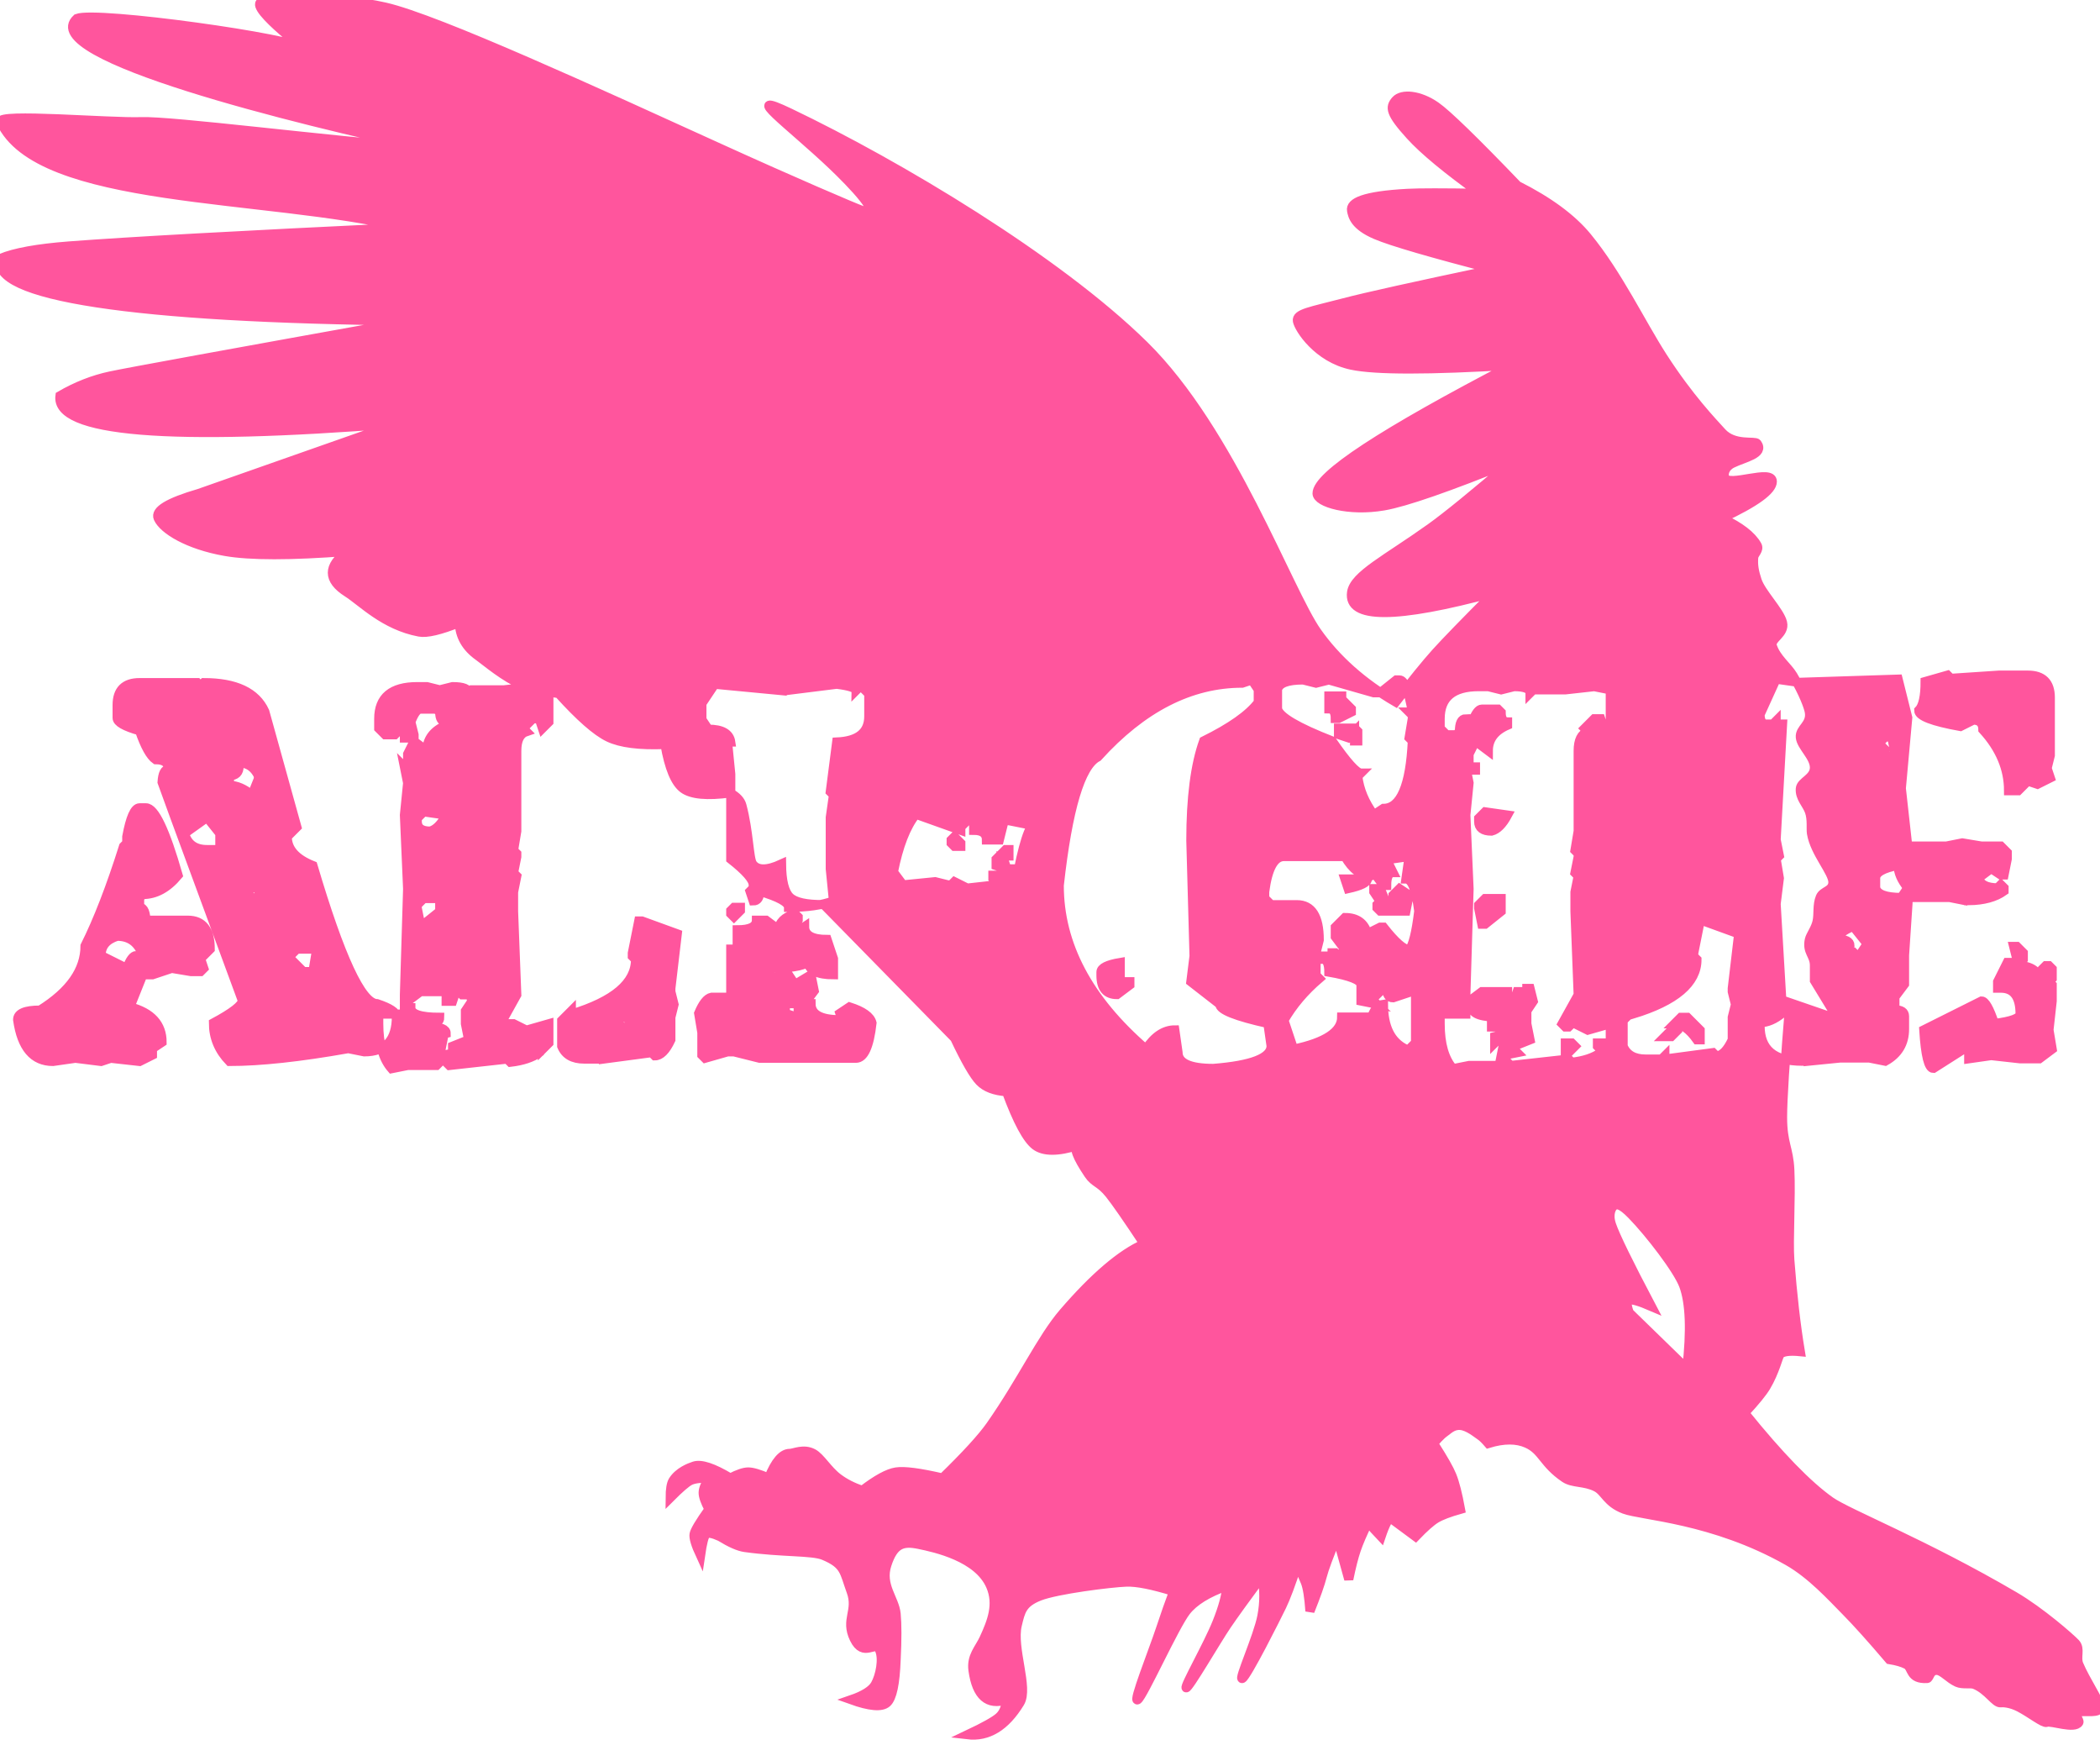
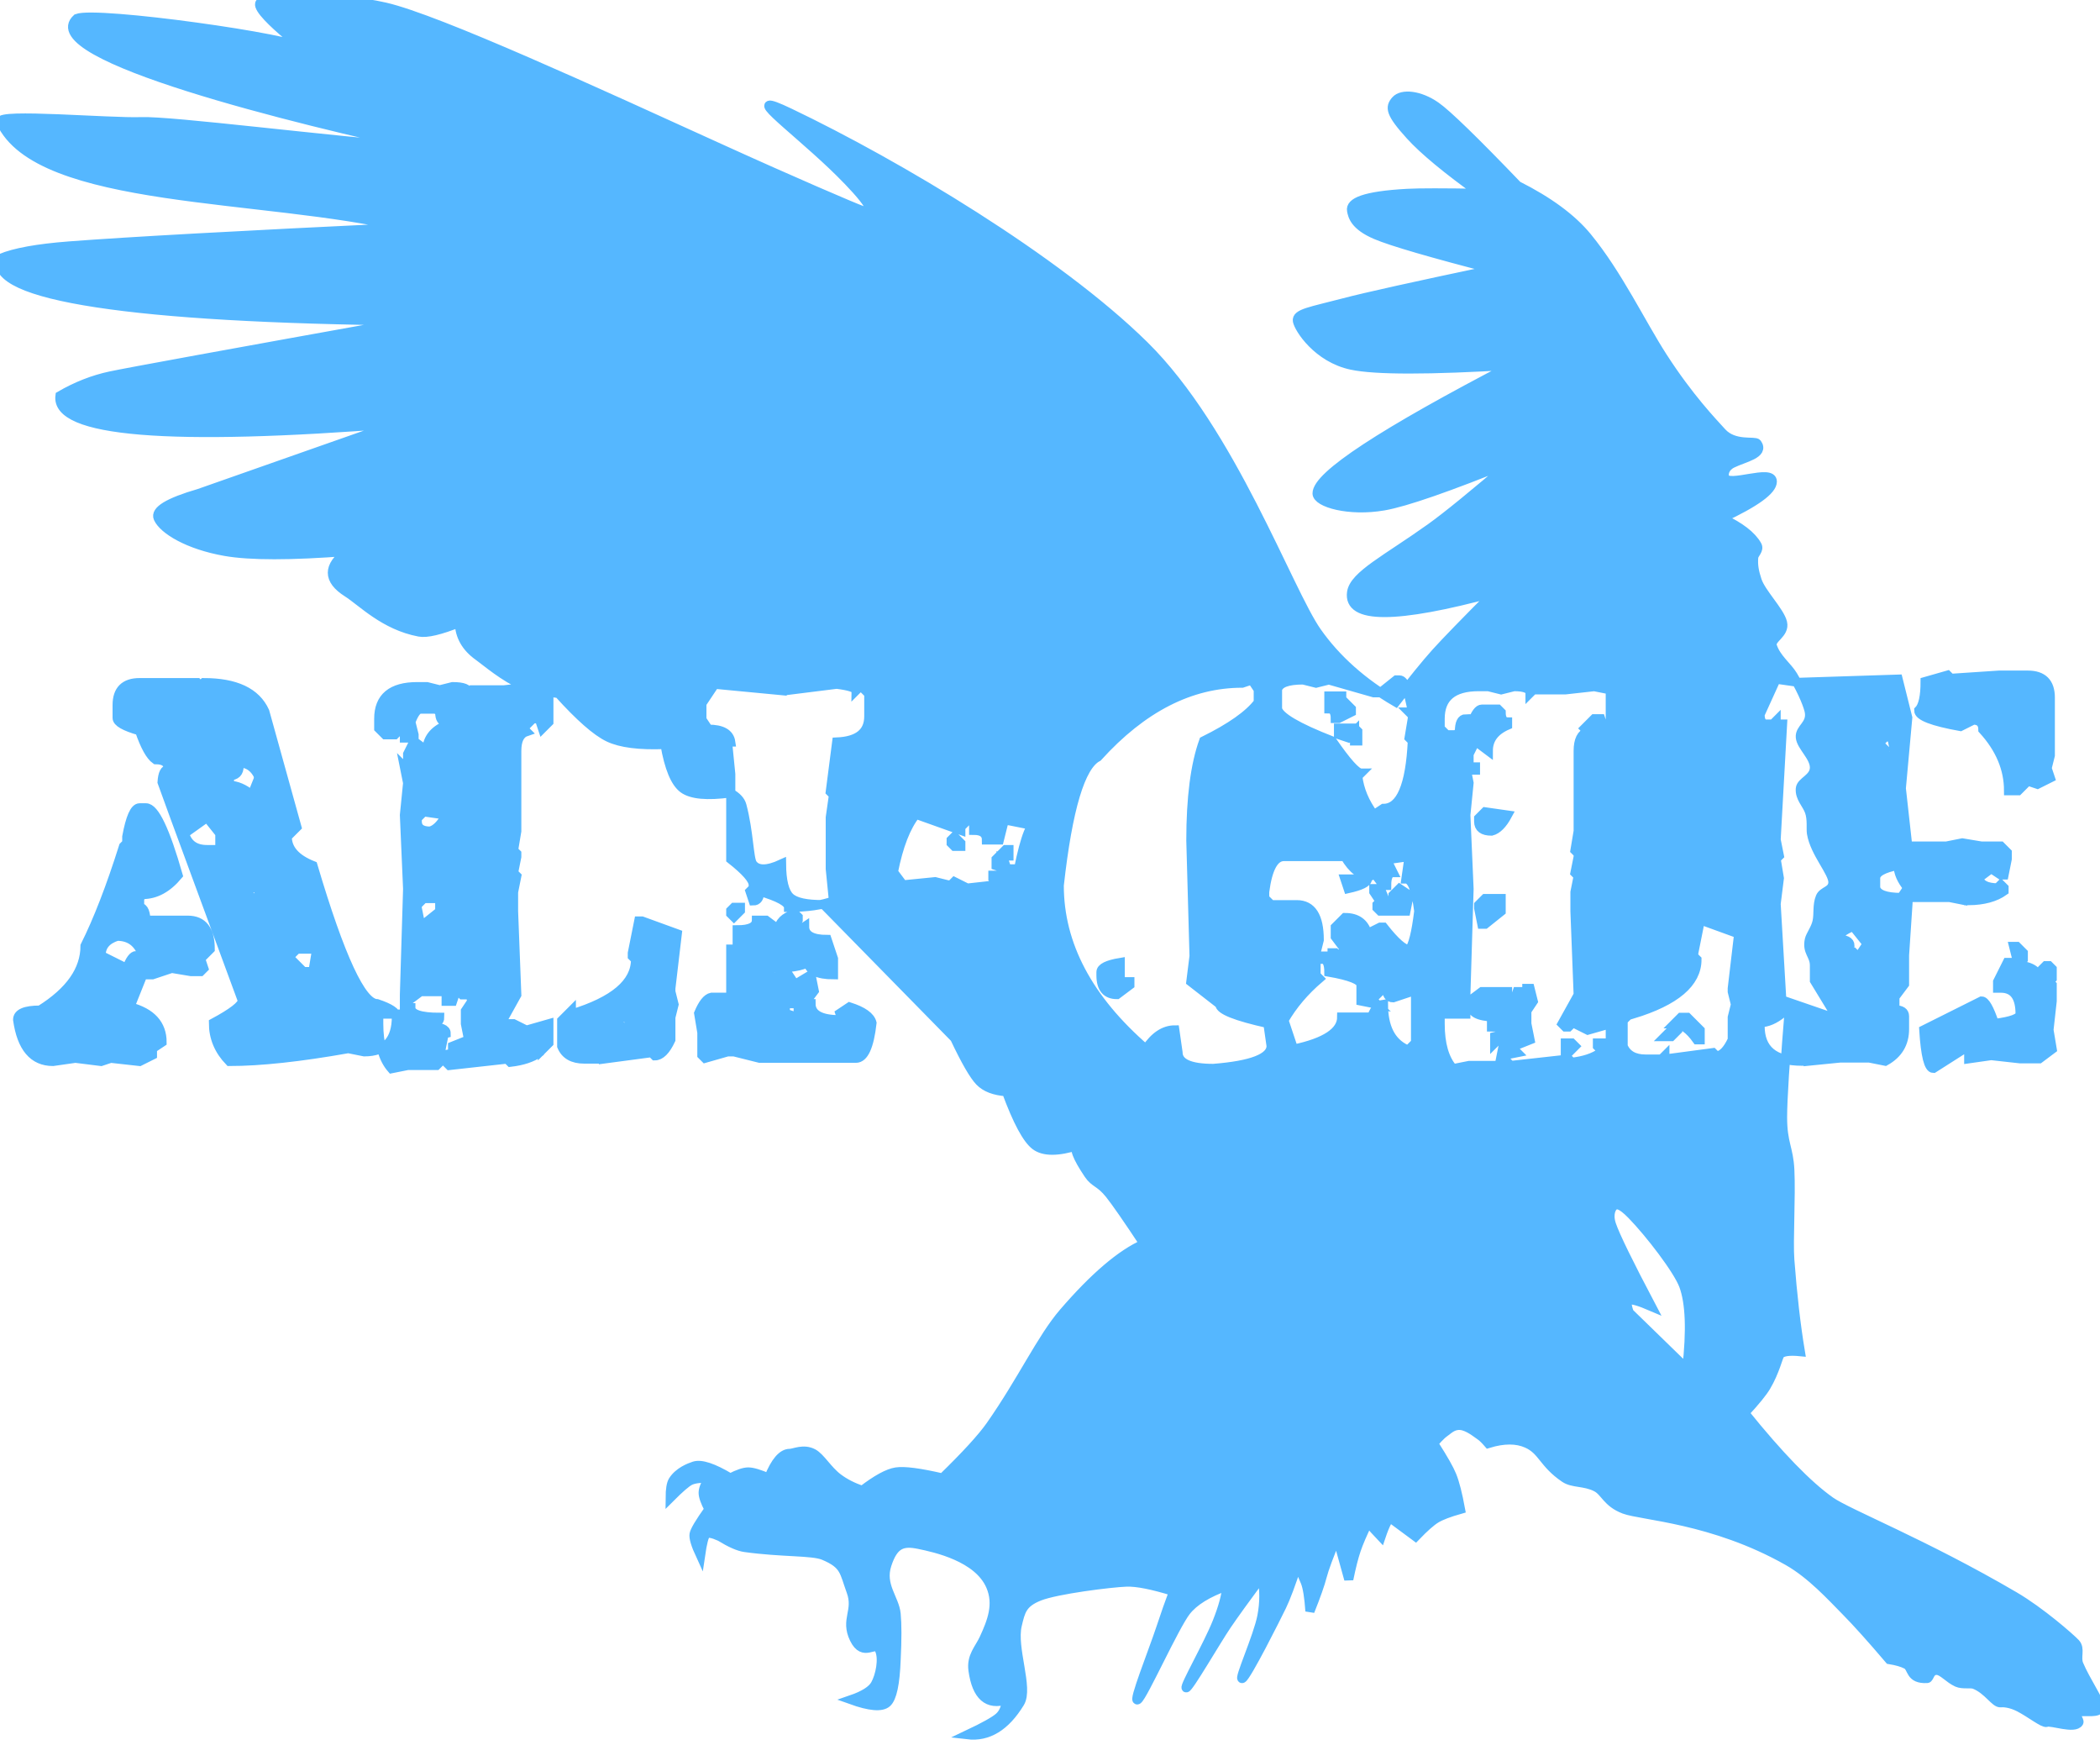
<svg xmlns="http://www.w3.org/2000/svg" width="230px" height="191px" viewBox="0 0 230 191" version="1.1">
  <defs />
  <g id="Symbols" stroke="none" stroke-width="1" fill="none" fill-rule="evenodd">
-     <g id="Aligle" fill="#FF559D" stroke="#FF559D">
+     <g id="Aligle" fill="#55B7FF" stroke="#55B7FF">
      <path d="M15.29,74.75 L21.618,74.75 L21.97,75.102 L22.321,74.75 C25.817,74.75 28.044,75.805 29.001,77.914 L32.517,90.57 L31.462,91.625 C31.462,92.992 32.399,94.047 34.274,94.789 C37.263,104.867 39.606,109.906 41.306,109.906 C42.712,110.375 43.415,110.844 43.415,111.312 C43.415,113.891 42.243,115.18 39.899,115.18 L38.142,114.828 C32.849,115.766 28.513,116.234 25.134,116.234 C23.962,115.023 23.376,113.617 23.376,112.016 C25.485,110.883 26.54,110.063 26.54,109.555 L19.157,89.516 L17.751,85.648 C17.81,84.711 18.044,84.242 18.454,84.242 C18.454,83.539 17.985,83.188 17.048,83.188 C16.462,82.777 15.876,81.723 15.29,80.023 C13.649,79.555 12.829,79.086 12.829,78.617 L12.829,77.211 C12.829,75.57 13.649,74.75 15.29,74.75 Z M20.212,77.562 L20.563,77.562 L20.915,77.211 L21.267,77.211 C21.384,78.148 21.735,78.617 22.321,78.617 L22.673,78.266 L22.673,77.914 C21.735,77.914 21.267,77.563 21.267,76.859 L21.97,76.859 L21.97,76.156 L21.618,76.156 L20.212,77.562 Z M26.188,83.891 C26.188,84.594 25.837,84.945 25.134,84.945 L25.134,86 C25.915,86 26.735,86.352 27.595,87.055 L28.298,85.297 L28.298,84.945 C27.829,84.008 27.126,83.539 26.188,83.539 L26.188,83.891 Z M23.024,87.055 L23.024,87.758 L24.079,88.109 L24.079,87.758 L23.376,87.055 L23.024,87.055 Z M22.321,88.461 L22.321,88.812 L23.376,89.164 L23.376,88.461 L22.321,88.461 Z M23.728,88.461 L23.728,89.164 L24.782,89.516 L24.782,89.867 L24.431,90.219 L24.431,90.57 L25.485,90.57 L25.837,89.516 L25.134,88.812 L24.782,89.164 L24.079,89.164 L24.079,88.461 L23.728,88.461 Z M15.29,88.461 L15.993,88.461 C16.931,88.461 18.103,90.922 19.509,95.844 C18.337,97.25 17.048,97.953 15.642,97.953 L15.29,98.305 L15.29,99.359 C15.759,99.359 15.993,99.945 15.993,101.117 L16.345,100.766 L20.563,100.766 C22.204,100.766 23.024,101.82 23.024,103.93 L21.97,104.984 L22.321,106.039 L21.97,106.391 L20.915,106.391 L18.806,106.039 L16.696,106.742 L15.642,106.742 L14.235,110.258 C16.579,110.883 17.751,112.172 17.751,114.125 L16.696,114.828 L16.345,114.477 L16.345,114.828 L16.696,115.18 L16.696,115.531 L15.29,116.234 L12.126,115.883 L11.071,116.234 L8.259,115.883 L5.798,116.234 C3.649,116.234 2.36,114.711 1.931,111.664 C1.931,110.961 2.751,110.609 4.392,110.609 C7.673,108.559 9.313,106.215 9.313,103.578 C10.72,100.766 12.126,97.133 13.532,92.68 L13.884,92.328 L14.235,92.328 L13.884,91.977 L13.884,91.625 C14.274,89.516 14.743,88.461 15.29,88.461 Z M20.212,91.273 C20.544,92.445 21.364,93.031 22.673,93.031 L24.079,93.031 L24.079,91.273 L22.673,89.516 L20.212,91.273 Z M26.892,96.898 L27.595,98.656 L27.946,98.656 C27.946,98.187 28.298,97.953 29.001,97.953 L29.001,97.602 L26.892,96.898 Z M14.235,99.008 L14.235,100.062 L15.29,100.062 L14.235,99.008 Z M16.696,101.82 L16.696,102.523 L17.751,102.172 L17.751,101.82 L16.696,101.82 Z M11.071,104.633 L13.884,106.039 C14.235,105.102 14.587,104.633 14.938,104.633 L15.29,104.984 L15.642,104.633 C15.153,103.227 14.216,102.523 12.829,102.523 C11.657,102.895 11.071,103.598 11.071,104.633 Z M31.813,104.633 L31.813,104.984 L33.22,106.391 L34.274,106.391 L34.626,104.281 L34.274,103.93 L32.517,103.93 L31.813,104.633 Z M8.61,112.367 L10.017,112.367 L9.313,111.664 L8.61,112.367 Z M46.755,75.189 L48.161,75.541 L49.567,75.189 C50.739,75.189 51.325,75.424 51.325,75.893 L51.677,75.541 L55.192,75.541 L58.356,75.189 L60.114,75.541 L60.114,79.057 L59.411,79.76 L59.06,78.705 L58.356,78.705 L57.302,79.76 L57.653,80.111 C56.95,80.346 56.599,81.049 56.599,82.221 L56.599,91.01 L56.247,93.119 L56.599,93.471 L56.599,93.822 L56.247,95.58 L56.599,95.932 L56.247,97.689 L56.247,99.799 L56.599,108.939 L54.841,112.104 L55.192,112.455 L55.544,112.455 L55.896,112.104 L56.247,112.104 L57.653,112.807 L60.114,112.104 L60.114,114.213 L59.411,114.916 L59.411,114.213 L58.708,114.213 L58.708,114.564 L59.06,114.916 L59.06,115.268 C58.298,115.814 57.243,116.166 55.896,116.322 L55.544,115.971 L49.216,116.674 L48.513,115.971 L47.81,116.674 L44.646,116.674 L42.888,117.025 C41.95,115.951 41.481,114.311 41.481,112.104 L41.481,111.049 L44.294,111.049 L44.294,110.346 L44.997,110.346 C44.997,111.049 46.052,111.4 48.161,111.4 C48.161,111.869 47.81,112.104 47.106,112.104 L47.106,112.455 C48.278,112.455 48.864,112.689 48.864,113.158 L47.458,113.51 L47.458,114.213 L47.81,113.861 L48.513,113.861 L48.161,115.619 L49.919,115.268 L49.567,114.916 L49.567,114.564 L51.325,113.861 L50.974,112.104 L50.974,110.697 L51.677,109.643 L51.325,108.236 L50.974,108.236 L50.974,108.939 L50.622,108.939 L50.271,108.588 L49.919,108.588 L49.567,109.643 L48.864,109.643 L48.864,108.588 L46.052,108.588 L44.646,109.643 L44.294,109.643 L44.294,108.939 L44.646,97.338 L44.294,89.252 L44.646,85.736 L44.294,83.979 L44.646,84.33 L45.349,84.33 L45.349,83.979 L44.646,83.979 L44.646,82.572 L45.349,81.166 L46.755,82.221 C46.755,80.951 47.458,80.014 48.864,79.408 L48.864,79.057 C48.396,79.057 48.161,78.705 48.161,78.002 L47.81,77.65 L46.052,77.65 C45.7,77.65 45.349,78.119 44.997,79.057 L45.349,80.463 L45.349,80.814 L44.294,80.814 L44.294,78.705 C43.825,78.705 43.591,79.174 43.591,80.111 L43.239,80.463 L42.185,80.463 L41.481,79.76 L41.481,78.705 C41.481,76.361 42.888,75.189 45.7,75.189 L46.755,75.189 Z M45.7,89.604 L45.7,89.955 C45.7,90.658 46.169,91.01 47.106,91.01 C47.731,90.854 48.317,90.268 48.864,89.252 L46.403,88.9 L45.7,89.604 Z M45.7,99.096 L45.7,99.447 L46.052,101.205 L46.403,101.205 L48.161,99.799 L48.161,98.393 L46.403,98.393 L45.7,99.096 Z M69.958,100.854 L70.31,100.854 L74.177,102.26 L73.474,108.236 L73.474,108.588 L73.825,109.994 L73.474,111.4 L73.474,113.861 C72.927,115.033 72.341,115.619 71.716,115.619 L71.364,115.268 L66.091,115.971 L66.091,115.619 L65.739,115.971 L63.981,115.971 C62.731,115.971 61.911,115.502 61.521,114.564 L61.521,111.752 L62.575,110.697 L62.575,111.049 C67.263,109.623 69.606,107.631 69.606,105.072 L69.255,104.721 L69.255,104.369 L69.958,100.854 Z M67.146,112.104 C67.946,112.104 68.767,112.689 69.606,113.861 L69.958,113.861 L69.958,112.807 L68.552,111.4 L67.849,111.4 L67.146,112.104 Z M66.091,113.51 L66.794,113.51 L67.497,112.807 L67.497,112.455 L67.146,112.455 L66.091,113.51 Z M55.192,114.213 L55.192,115.268 L55.544,115.268 L56.247,114.564 L55.896,114.213 L55.192,114.213 Z M78.278,74.926 L85.661,75.629 L85.661,75.277 L86.013,75.629 L91.638,74.926 C93.044,75.102 93.747,75.336 93.747,75.629 L94.099,75.277 L94.45,75.277 L95.153,75.98 L95.153,78.441 C95.153,80.219 93.981,81.156 91.638,81.254 L90.935,86.703 L91.286,87.055 L90.935,89.516 L90.935,95.141 L91.286,98.656 C90.017,99.125 88.376,99.359 86.364,99.359 C86.364,98.812 85.31,98.227 83.2,97.602 C83.2,98.305 82.966,98.656 82.497,98.656 L82.146,97.602 L82.497,97.25 L82.497,96.898 C82.497,96.312 81.677,95.375 80.036,94.086 L80.036,84.77 L79.685,81.254 L80.036,81.254 C79.899,80.316 79.079,79.848 77.575,79.848 L76.872,78.793 L76.872,77.035 L78.278,74.926 Z M81.091,99.359 L81.091,99.711 L80.388,100.414 L80.036,100.062 L80.036,99.711 L80.388,99.359 L81.091,99.359 Z M87.067,100.062 L87.419,100.414 L87.419,100.766 L86.716,102.172 L87.067,102.172 L88.122,101.469 C88.122,102.406 88.942,102.875 90.583,102.875 L91.286,104.984 L91.286,106.742 C89.548,106.742 88.61,106.273 88.474,105.336 C88.005,105.805 86.481,106.039 83.903,106.039 L84.606,107.094 L86.364,106.742 L87.067,107.797 L88.825,106.742 L89.177,108.5 L88.122,109.906 L88.122,110.258 L88.474,109.906 L88.825,109.906 C88.825,111.078 89.88,111.664 91.989,111.664 L91.989,112.367 L92.341,112.367 L92.341,112.016 L91.989,110.961 L93.044,110.258 C94.509,110.727 95.329,111.312 95.505,112.016 C95.212,114.594 94.626,115.883 93.747,115.883 L83.2,115.883 L80.388,115.18 L79.685,115.18 L77.224,115.883 L76.872,115.531 L76.872,113.07 L76.521,110.961 C76.97,109.887 77.438,109.301 77.927,109.203 L80.036,109.203 L80.036,108.5 L80.388,108.5 L80.036,108.148 L80.036,103.93 L80.739,103.93 L80.739,101.82 C82.146,101.82 82.849,101.469 82.849,100.766 L83.903,100.766 L85.31,101.82 C85.31,101.02 85.896,100.434 87.067,100.062 Z M82.497,102.172 L82.497,102.875 L84.606,102.875 L84.606,102.523 L83.903,101.82 L82.497,102.172 Z M85.31,102.875 L85.31,103.227 C86.013,103.227 86.364,103.578 86.364,104.281 L86.716,104.281 L86.716,103.227 C86.247,103.227 86.013,102.875 86.013,102.172 L85.31,102.875 Z M89.88,103.93 L90.231,104.984 L90.583,104.984 L90.583,103.93 L89.88,103.93 Z M86.013,109.906 L86.013,110.961 L87.067,111.312 L87.419,110.961 L87.419,109.906 L86.013,109.906 Z M86.716,114.125 L86.716,114.477 L87.419,113.773 L87.419,113.422 L86.716,114.125 Z M100.31,89.164 L105.231,90.922 L105.231,90.57 L105.935,89.867 L106.989,89.867 L106.989,90.219 L106.638,90.57 L106.638,90.922 C107.575,90.922 108.044,91.273 108.044,91.977 L109.45,91.977 L109.802,90.57 L108.044,90.57 L108.747,89.867 L110.505,89.867 L112.263,90.219 L113.317,89.164 L113.669,89.516 L113.669,89.867 C112.966,89.867 112.263,91.625 111.56,95.141 L110.856,95.141 L110.856,95.492 L111.208,96.547 L110.153,96.547 L110.153,95.844 L109.802,96.195 L109.45,95.844 L108.747,95.844 L108.747,96.195 L109.099,96.547 L109.099,96.898 L105.935,97.25 L104.528,96.547 L104.177,96.898 L103.825,96.898 L102.419,96.547 L98.903,96.898 L97.849,95.492 C98.415,92.621 99.235,90.512 100.31,89.164 Z M104.528,91.625 L104.177,91.977 L104.177,92.328 L104.528,92.68 L105.231,92.68 L105.231,92.328 L104.528,91.625 Z M109.099,94.086 L109.099,94.789 L110.153,95.141 L110.153,94.789 L109.802,93.734 L110.505,93.734 L110.505,93.031 L110.153,93.031 L109.099,94.086 Z M137.106,74.457 L137.81,75.512 L137.81,76.918 C136.794,78.266 134.802,79.672 131.833,81.137 C130.896,83.734 130.427,87.367 130.427,92.035 L130.778,104.691 L130.427,107.504 L133.591,109.965 C133.591,110.59 135.349,111.293 138.864,112.074 L139.216,114.535 C139.216,115.844 137.106,116.664 132.888,116.996 C130.31,116.996 129.021,116.41 129.021,115.238 L128.669,112.777 C127.497,112.777 126.442,113.48 125.505,114.887 C119.177,109.418 116.013,103.441 116.013,96.957 C116.95,88.539 118.356,83.852 120.231,82.895 C125.114,77.504 130.388,74.809 136.052,74.809 L137.106,74.457 Z M142.731,74.457 L144.138,74.809 L145.544,74.457 L150.466,75.863 L151.169,75.863 L152.927,74.457 L153.278,74.457 C153.806,74.457 154.274,75.629 154.685,77.973 L154.333,77.973 L154.685,78.324 L154.685,78.676 L154.333,80.785 L154.685,81.137 C154.45,86.059 153.396,88.52 151.521,88.52 L150.466,89.223 C149.47,87.875 148.884,86.469 148.708,85.004 L149.06,84.652 C148.571,84.652 147.517,83.48 145.896,81.137 C142.087,79.652 140.095,78.48 139.919,77.621 L139.919,75.512 C140.075,74.809 141.013,74.457 142.731,74.457 Z M145.544,76.215 L145.544,77.621 C146.013,77.621 146.247,77.973 146.247,78.676 L146.599,78.676 L148.005,77.973 L148.005,77.621 L147.302,76.918 L146.599,77.621 L146.599,76.918 L146.95,76.566 L146.95,76.215 L145.544,76.215 Z M146.599,79.73 L146.599,80.434 L147.653,80.785 L148.356,80.082 L148.356,81.137 L148.708,81.137 L148.708,80.082 L148.356,79.73 L146.599,79.73 Z M147.302,93.793 C148.122,95.199 149.06,95.902 150.114,95.902 L150.466,95.551 L151.521,96.957 L151.872,96.957 C151.872,96.02 152.106,95.551 152.575,95.551 L151.872,94.145 L154.333,93.793 L153.981,96.254 C154.626,96.254 155.095,97.426 155.388,99.77 C155.095,102.172 154.743,103.578 154.333,103.988 C153.747,103.988 152.81,103.168 151.521,101.527 L151.169,101.527 L149.763,102.23 C149.431,101.059 148.61,100.473 147.302,100.473 L146.247,101.527 L146.247,102.582 L147.302,103.988 L146.599,104.691 L146.247,104.34 L145.896,104.34 L145.896,105.043 L145.544,104.691 L144.841,104.691 L144.841,105.043 C145.31,105.043 145.544,105.512 145.544,106.449 C147.888,106.859 149.06,107.328 149.06,107.855 L149.06,109.613 L150.817,109.965 L150.466,109.613 L150.466,109.262 L151.521,108.207 L151.872,108.207 C151.872,108.91 152.106,109.262 152.575,109.262 L154.685,108.559 L155.036,108.559 L155.036,114.184 L154.333,114.887 L153.981,114.887 C152.341,114.105 151.521,112.465 151.521,109.965 C150.896,110.043 150.427,110.629 150.114,111.723 L149.763,111.371 L146.95,111.371 C146.95,112.973 145.192,114.145 141.677,114.887 L140.622,111.723 C141.579,110.062 142.868,108.539 144.489,107.152 L144.138,106.801 L144.138,105.043 L144.489,104.691 L144.138,104.34 L144.489,102.934 C144.489,100.355 143.669,99.066 142.028,99.066 L139.216,99.066 L138.513,98.363 L138.513,97.66 C138.845,95.082 139.548,93.793 140.622,93.793 L147.302,93.793 Z M147.302,96.254 L147.653,97.309 C149.06,96.996 149.763,96.645 149.763,96.254 L147.302,96.254 Z M150.466,97.309 L150.466,97.66 L151.169,98.715 L150.817,99.066 L150.817,99.418 L151.169,99.77 L152.224,99.77 L151.169,97.309 L150.466,97.309 Z M152.575,98.012 L152.575,98.363 L153.278,99.77 L153.981,99.77 L154.333,98.012 L153.278,97.309 L152.575,98.012 Z M120.583,106.449 L120.583,106.801 C120.583,108.207 121.169,108.91 122.341,108.91 L123.747,107.855 L123.747,107.504 L122.692,107.504 L122.692,105.395 C121.286,105.629 120.583,105.98 120.583,106.449 Z M163.005,75.189 L164.411,75.541 L165.817,75.189 C166.989,75.189 167.575,75.424 167.575,75.893 L167.927,75.541 L171.442,75.541 L174.606,75.189 L176.364,75.541 L176.364,79.057 L175.661,79.76 L175.31,78.705 L174.606,78.705 L173.552,79.76 L173.903,80.111 C173.2,80.346 172.849,81.049 172.849,82.221 L172.849,91.01 L172.497,93.119 L172.849,93.471 L172.849,93.822 L172.497,95.58 L172.849,95.932 L172.497,97.689 L172.497,99.799 L172.849,108.939 L171.091,112.104 L171.442,112.455 L171.794,112.455 L172.146,112.104 L172.497,112.104 L173.903,112.807 L176.364,112.104 L176.364,114.213 L175.661,114.916 L175.661,114.213 L174.958,114.213 L174.958,114.564 L175.31,114.916 L175.31,115.268 C174.548,115.814 173.493,116.166 172.146,116.322 L171.794,115.971 L165.466,116.674 L164.763,115.971 L164.06,116.674 L160.896,116.674 L159.138,117.025 C158.2,115.951 157.731,114.311 157.731,112.104 L157.731,111.049 L160.544,111.049 L160.544,110.346 L161.247,110.346 C161.247,111.049 162.302,111.4 164.411,111.4 C164.411,111.869 164.06,112.104 163.356,112.104 L163.356,112.455 C164.528,112.455 165.114,112.689 165.114,113.158 L163.708,113.51 L163.708,114.213 L164.06,113.861 L164.763,113.861 L164.411,115.619 L166.169,115.268 L165.817,114.916 L165.817,114.564 L167.575,113.861 L167.224,112.104 L167.224,110.697 L167.927,109.643 L167.575,108.236 L167.224,108.236 L167.224,108.939 L166.872,108.939 L166.521,108.588 L166.169,108.588 L165.817,109.643 L165.114,109.643 L165.114,108.588 L162.302,108.588 L160.896,109.643 L160.544,109.643 L160.544,108.939 L160.896,97.338 L160.544,89.252 L160.896,85.736 L160.544,83.979 L160.896,84.33 L161.599,84.33 L161.599,83.979 L160.896,83.979 L160.896,82.572 L161.599,81.166 L163.005,82.221 C163.005,80.951 163.708,80.014 165.114,79.408 L165.114,79.057 C164.646,79.057 164.411,78.705 164.411,78.002 L164.06,77.65 L162.302,77.65 C161.95,77.65 161.599,78.119 161.247,79.057 L161.599,80.463 L161.599,80.814 L160.544,80.814 L160.544,78.705 C160.075,78.705 159.841,79.174 159.841,80.111 L159.489,80.463 L158.435,80.463 L157.731,79.76 L157.731,78.705 C157.731,76.361 159.138,75.189 161.95,75.189 L163.005,75.189 Z M161.95,89.604 L161.95,89.955 C161.95,90.658 162.419,91.01 163.356,91.01 C163.981,90.854 164.567,90.268 165.114,89.252 L162.653,88.9 L161.95,89.604 Z M161.95,99.096 L161.95,99.447 L162.302,101.205 L162.653,101.205 L164.411,99.799 L164.411,98.393 L162.653,98.393 L161.95,99.096 Z M186.208,100.854 L186.56,100.854 L190.427,102.26 L189.724,108.236 L189.724,108.588 L190.075,109.994 L189.724,111.4 L189.724,113.861 C189.177,115.033 188.591,115.619 187.966,115.619 L187.614,115.268 L182.341,115.971 L182.341,115.619 L181.989,115.971 L180.231,115.971 C178.981,115.971 178.161,115.502 177.771,114.564 L177.771,111.752 L178.825,110.697 L178.825,111.049 C183.513,109.623 185.856,107.631 185.856,105.072 L185.505,104.721 L185.505,104.369 L186.208,100.854 Z M183.396,112.104 C184.196,112.104 185.017,112.689 185.856,113.861 L186.208,113.861 L186.208,112.807 L184.802,111.4 L184.099,111.4 L183.396,112.104 Z M182.341,113.51 L183.044,113.51 L183.747,112.807 L183.747,112.455 L183.396,112.455 L182.341,113.51 Z M171.442,114.213 L171.442,115.268 L171.794,115.268 L172.497,114.564 L172.146,114.213 L171.442,114.213 Z M194.528,74.369 L196.989,74.721 L207.888,74.369 L208.942,78.588 L208.239,86.322 L208.942,92.65 L213.161,92.65 L214.919,92.299 L217.028,92.65 L219.138,92.65 L219.841,93.354 L219.841,94.057 L219.489,95.814 L219.138,95.814 L218.083,95.111 L216.677,96.166 C216.911,96.869 217.614,97.221 218.786,97.221 L219.138,96.869 L219.489,97.221 L219.489,97.572 C218.532,98.256 217.243,98.607 215.622,98.627 L215.622,98.275 L215.271,98.627 L213.513,98.275 L209.294,98.275 L208.942,98.627 L208.591,98.627 L208.591,99.33 L208.942,99.33 L208.591,104.604 L208.591,107.768 L207.536,109.174 L207.536,110.58 C208.239,110.58 208.591,110.814 208.591,111.283 L208.591,112.689 C208.591,114.252 207.888,115.424 206.481,116.205 L204.724,115.854 L201.56,115.854 L198.044,116.205 L198.044,115.854 L197.692,116.205 L197.341,116.205 C194.294,116.205 192.771,114.916 192.771,112.338 L192.771,111.986 C193.552,111.986 194.372,111.635 195.231,110.932 L194.528,98.979 L194.88,96.166 L194.528,94.057 L194.88,93.705 L194.528,91.947 L195.231,79.291 L194.528,79.291 L194.528,78.939 L194.177,79.291 L193.474,79.291 C193.005,79.291 192.771,78.939 192.771,78.236 L194.528,74.369 Z M213.308,73.93 L213.659,74.281 L218.933,73.93 L222.097,73.93 C223.737,73.93 224.558,74.75 224.558,76.391 L224.558,82.719 L224.206,84.125 L224.558,85.18 L223.151,85.883 L222.097,85.531 L221.042,86.586 L219.987,86.586 C219.987,84.184 219.05,81.957 217.175,79.906 C217.175,79.203 216.823,78.852 216.12,78.852 L214.714,79.555 C211.667,79.008 210.144,78.422 210.144,77.797 C210.612,77.328 210.847,76.273 210.847,74.633 L213.308,73.93 Z M205.778,81.4 L206.481,82.104 L206.481,82.807 L206.13,82.455 L205.075,82.455 L205.075,83.158 L206.13,83.158 L206.481,82.807 L206.833,82.807 L207.185,83.158 L207.536,82.807 L207.536,82.455 L207.185,80.697 L206.481,80.697 L205.778,81.4 Z M205.427,96.166 L205.427,97.221 C205.583,97.924 206.52,98.275 208.239,98.275 L208.942,97.221 C208.239,96.361 207.888,95.541 207.888,94.76 C206.247,95.072 205.427,95.541 205.427,96.166 Z M201.208,102.846 C202.146,102.846 202.614,103.08 202.614,103.549 L202.263,104.604 L202.614,104.252 L202.966,104.252 L203.317,104.604 L203.669,104.604 L204.372,103.549 L204.372,103.197 L202.966,101.439 C201.892,101.889 201.306,102.357 201.208,102.846 Z M205.427,102.846 L205.778,103.197 L206.481,103.197 L207.185,102.494 L206.833,102.143 L206.13,102.143 L205.427,102.846 Z M220.544,103.637 L220.896,103.637 L221.599,104.34 L221.599,105.043 L221.247,105.395 L221.247,105.746 C222.614,105.805 223.435,106.508 223.708,107.855 L224.06,107.855 L224.06,106.801 L223.708,106.449 L223.708,106.098 L224.06,105.746 L224.411,105.746 L224.763,106.098 L224.763,107.152 L224.411,107.504 L224.763,107.855 L224.763,109.613 L224.411,112.777 L224.763,114.887 L223.356,115.941 L221.247,115.941 L218.083,115.59 L215.622,115.941 L215.622,114.535 L211.755,116.996 C211.228,116.996 210.876,115.59 210.7,112.777 L217.028,109.613 C217.419,109.613 217.888,110.434 218.435,112.074 C220.31,111.84 221.247,111.488 221.247,111.02 C221.247,109.145 220.544,108.207 219.138,108.207 L218.786,108.207 L218.786,107.504 L219.841,105.395 L220.544,105.395 L220.544,106.098 L220.896,106.098 L220.896,105.043 L220.544,103.637 Z M8.427,2.021 C10.566,1.164 32.668,4.268 33.433,5.372 C33.576,5.577 26.505,0.163 28.938,0.163 C31.371,0.163 36.705,-0.475 42.179,0.775 C47.921,2.087 65.538,10.181 78.871,16.247 C86.767,19.84 93.502,22.724 94.449,23.059 C96.995,23.96 93.239,20.065 91.18,18.109 C86.448,13.613 81.014,9.737 86.5,12.361 C98.309,18.008 115.755,28.412 125.307,37.816 C134.86,47.22 141.085,64.724 144.251,69.213 C146.362,72.205 149.234,74.762 152.866,76.883 C154.715,74.48 156.172,72.686 157.238,71.501 C158.305,70.316 160.449,68.107 163.672,64.875 C152.843,67.807 147.629,67.807 148.03,64.875 C148.289,62.99 151.918,61.223 156.695,57.805 C158.465,56.54 161.446,54.11 165.64,50.516 C158.634,53.354 153.945,54.981 151.572,55.395 C147.725,56.066 144.251,55.042 144.251,54.029 C144.251,52.079 151.381,47.399 165.64,39.991 C156.517,40.543 150.647,40.543 148.03,39.991 C144.301,39.204 142.253,35.976 142.098,35.153 C141.941,34.313 143.6,34.099 147.158,33.162 C149.554,32.531 155.059,31.31 163.672,29.498 C156.765,27.714 152.443,26.454 150.706,25.718 C148.362,24.724 148.14,23.65 148.03,23.059 C147.865,22.172 149.337,21.435 154.162,21.174 C155.467,21.104 158.12,21.104 162.121,21.174 C158.494,18.576 155.94,16.461 154.458,14.83 C152.235,12.383 152.195,11.747 152.866,10.988 C153.537,10.229 155.453,10.375 157.273,11.649 C158.486,12.498 161.461,15.388 166.197,20.318 C169.624,22.043 172.171,23.923 173.84,25.959 C177.227,30.092 179.707,35.361 182.12,39.102 C185.001,43.567 187.574,46.23 188.585,47.345 C189.938,48.838 192.209,48.225 192.446,48.559 C193.266,49.714 191.049,50.095 189.727,50.745 C188.893,51.154 188.74,51.89 188.904,52.303 C189.331,53.371 194.111,51.297 194.111,52.728 C194.111,53.683 192.269,55.022 188.585,56.746 C190.555,57.655 191.842,58.643 192.446,59.71 C192.729,60.209 192.107,60.637 192.072,61.032 C191.996,61.904 192.134,62.614 192.446,63.563 C192.9,64.942 194.945,66.946 195.232,68.183 C195.519,69.419 193.855,69.932 194.111,70.736 C194.542,72.092 195.774,72.97 196.368,73.965 C197.539,75.925 198.091,77.475 198.171,77.988 C198.386,79.377 197.089,79.743 197.18,80.739 C197.271,81.735 198.724,82.849 198.724,84.046 C198.724,85.243 197.252,85.549 197.18,86.353 C197.091,87.357 197.869,88.016 198.171,88.853 C198.481,89.715 198.317,90.748 198.399,91.253 C198.746,93.394 200.779,95.539 200.747,96.629 C200.719,97.594 199.658,97.523 199.363,98.242 C199,99.124 199.199,100.057 199.011,100.918 C198.841,101.697 198.273,102.424 198.171,102.882 C197.864,104.257 198.724,104.569 198.724,105.714 C198.724,106.477 198.724,107.031 198.724,107.377 L201.307,111.62 L196.027,109.802 C195.497,116.242 195.232,120.423 195.232,122.343 C195.232,125.225 195.912,125.726 196.027,128.085 C196.174,131.11 195.865,135.839 196.027,137.973 C196.315,141.771 196.7,145.117 197.18,148.011 C195.987,147.893 195.245,147.994 194.954,148.314 C194.77,148.517 194.418,150.178 193.428,151.843 C193.047,152.484 192.263,153.446 191.077,154.73 C194.859,159.419 197.986,162.638 200.458,164.388 C202.376,165.746 210.735,169.014 220.61,174.791 C223.458,176.456 226.727,179.318 227.309,179.934 C227.891,180.549 227.345,181.455 227.685,182.268 C228.414,184.013 230.031,186.365 230,186.955 C229.96,187.692 228.348,187.303 227.685,187.473 C227.024,187.642 227.819,188.371 227.685,188.606 C227.233,189.398 224.643,188.4 224.156,188.606 C223.825,188.745 222.396,187.599 221.156,186.955 C220.194,186.455 219.364,186.426 219.133,186.46 C218.515,186.549 217.752,185.056 216.268,184.458 C215.826,184.28 214.971,184.505 214.354,184.23 C213.458,183.831 212.771,182.941 212.142,182.909 C211.339,182.869 211.34,183.787 211.068,183.802 C209.122,183.904 209.489,182.619 208.802,182.268 C208.352,182.037 207.726,181.857 206.927,181.728 C204.959,179.416 203.372,177.65 202.168,176.431 C200.572,174.816 198.376,172.388 195.812,170.935 C187.609,166.286 179.783,165.989 177.886,165.268 C175.99,164.547 175.794,163.345 174.825,162.85 C173.539,162.194 172.268,162.454 171.373,161.848 C169.018,160.253 168.966,158.842 167.253,158.068 C166.111,157.552 164.697,157.552 163.009,158.068 C162.639,157.64 162.343,157.354 162.121,157.209 C161.787,156.992 160.821,156.166 159.961,156.091 C159.102,156.016 158.607,156.598 158.205,156.868 C157.802,157.139 157.116,157.916 157.02,158.068 C158.129,159.797 158.722,160.855 159.018,161.578 C159.337,162.36 159.652,163.59 159.961,165.268 C158.708,165.622 157.812,165.964 157.273,166.292 C156.734,166.62 155.99,167.279 155.039,168.269 L151.896,165.944 C152.088,166.083 152.088,166.331 151.896,166.689 C151.704,167.047 151.491,167.573 151.257,168.269 C150.87,167.859 150.61,167.581 150.479,167.434 C150.347,167.286 150.136,167.038 149.845,166.689 C149.243,167.921 148.809,168.932 148.541,169.721 C148.273,170.51 148.001,171.585 147.723,172.946 L146.425,168.269 C145.565,170.335 145.026,171.788 144.81,172.629 C144.595,173.469 144.148,174.737 143.47,176.431 C143.364,174.893 143.194,173.831 142.961,173.245 C142.727,172.66 142.44,172.021 142.098,171.329 C141.398,173.459 140.83,174.977 140.392,175.882 C139.735,177.24 136.553,183.555 136.064,183.802 C135.575,184.048 137.775,179.229 138.206,176.984 C138.493,175.487 138.493,174.035 138.206,172.629 C136.415,175.05 135.135,176.827 134.365,177.959 C133.211,179.657 130.182,184.9 129.915,184.825 C129.648,184.749 132.304,180.124 133.289,177.655 C133.946,176.009 134.305,174.682 134.365,173.673 C132.251,174.423 130.768,175.343 129.915,176.431 C128.636,178.063 125.211,185.712 124.606,186.129 C124.001,186.547 126.301,180.781 127.098,178.377 C127.63,176.774 128.111,175.404 128.542,174.265 C126.222,173.545 124.498,173.205 123.37,173.245 C121.677,173.306 115.737,174.044 113.842,174.791 C111.948,175.538 111.782,176.425 111.414,177.959 C110.813,180.466 112.688,184.845 111.704,186.46 C110.118,189.063 108.202,190.23 105.957,189.963 C107.8,189.092 108.957,188.446 109.428,188.023 C109.9,187.6 110.168,186.969 110.233,186.129 C108.182,186.8 106.96,185.726 106.567,182.909 C106.353,181.374 107.259,180.537 107.759,179.453 C108.635,177.554 109.363,175.692 108.496,173.673 C107.134,170.502 102.433,169.489 100.646,169.12 C98.859,168.752 97.889,169.052 97.142,171.329 C96.394,173.606 97.984,175.04 98.147,176.729 C98.256,177.855 98.256,179.522 98.147,181.728 C98.051,184.37 97.716,185.947 97.142,186.46 C96.567,186.972 95.259,186.862 93.216,186.129 C94.624,185.645 95.505,185.088 95.86,184.458 C96.393,183.514 96.779,181.646 96.314,180.638 C95.85,179.629 94.59,181.58 93.556,179.453 C92.522,177.327 94.004,176.419 93.216,174.265 C92.427,172.11 92.567,171.318 90.219,170.336 C88.962,169.811 85.699,170.027 81.582,169.456 C80.909,169.363 80.005,168.967 78.871,168.269 C78.038,167.892 77.522,167.801 77.322,167.993 C77.122,168.185 76.923,168.966 76.723,170.336 C76.183,169.165 75.949,168.384 76.021,167.993 C76.092,167.602 76.636,166.693 77.652,165.268 C77.227,164.474 77.014,163.874 77.014,163.466 C77.014,163.058 77.227,162.519 77.652,161.848 C76.662,161.844 75.965,161.945 75.561,162.151 C75.158,162.357 74.437,162.98 73.398,164.02 C73.403,163.096 73.504,162.473 73.703,162.151 C74.315,161.162 75.504,160.708 76.021,160.538 C76.789,160.285 78.111,160.721 79.986,161.848 C80.833,161.407 81.49,161.186 81.956,161.186 C82.423,161.186 83.166,161.407 84.186,161.848 C84.912,160.051 85.683,159.152 86.5,159.152 C86.957,159.152 88.009,158.589 89.058,159.152 C89.883,159.595 90.64,160.988 91.784,161.848 C92.547,162.421 93.435,162.872 94.449,163.201 C96.019,161.996 97.252,161.324 98.147,161.186 C99.043,161.048 100.738,161.269 103.231,161.848 C105.809,159.34 107.564,157.421 108.496,156.091 C111.95,151.158 114.065,146.541 116.467,143.751 C119.841,139.832 122.788,137.317 125.307,136.207 C123.445,133.396 122.184,131.58 121.524,130.757 C120.46,129.43 119.896,129.584 119.227,128.591 C117.936,126.674 117.545,125.623 118.053,125.437 C115.863,126.125 114.311,126.125 113.397,125.437 C112.484,124.749 111.429,122.785 110.233,119.545 C108.915,119.456 107.936,119.081 107.297,118.419 C106.657,117.758 105.747,116.179 104.565,113.681 L90.219,99.056 C88.327,99.078 87.087,98.807 86.5,98.242 C85.913,97.677 85.611,96.465 85.595,94.606 C84.01,95.335 82.955,95.335 82.43,94.606 C82.015,94.032 82.029,91.088 81.255,88.196 C81.117,87.679 80.694,87.223 79.986,86.829 C77.441,87.172 75.723,87.013 74.833,86.353 C73.943,85.693 73.276,84.083 72.832,81.523 C70.04,81.638 67.979,81.376 66.649,80.739 C65.318,80.102 63.497,78.503 61.186,75.944 C59.45,75.732 58.191,75.455 57.409,75.115 C55.146,74.128 53.274,72.471 52.387,71.839 C51.042,70.879 50.348,69.66 50.305,68.183 C48.203,69.025 46.742,69.368 45.921,69.213 C42.071,68.486 39.676,65.92 38.031,64.875 C35.859,63.495 35.859,61.998 38.031,60.383 C31.841,60.861 27.385,60.861 24.66,60.383 C20.574,59.665 17.888,57.995 17.325,56.746 C16.95,55.913 18.441,55.007 21.798,54.029 L43.567,46.378 C31.007,47.37 21.633,47.612 15.446,47.103 C9.258,46.593 6.3,45.337 6.571,43.334 C8.365,42.291 10.207,41.569 12.095,41.167 C13.983,40.765 24.956,38.761 45.014,35.153 C29.703,34.991 18.23,34.328 10.595,33.162 C2.96,31.997 -0.548,30.374 0.069,28.293 C1.603,27.653 4.105,27.2 7.575,26.934 C13.929,26.448 26.162,25.772 44.275,24.908 C29.124,21.26 4.152,22.435 0.069,13.324 C-0.362,12.361 12.095,13.45 15.446,13.324 C18.796,13.197 35.473,15.356 46.941,16.247 C32.623,13.167 3.91,6.121 8.427,2.021 Z M178.449,143.747 L184.746,149.876 C185.218,145.702 185.104,142.668 184.403,140.775 C183.769,139.063 180.681,135.044 178.728,133.041 C177.442,131.722 177.049,131.858 176.756,132.048 C176.556,132.178 176.082,132.871 176.498,134.108 C176.903,135.313 178.361,138.299 180.873,143.065 C179.57,142.507 178.762,142.272 178.449,142.36 C178.136,142.448 178.136,142.91 178.449,143.747 Z" id="Combined-Shape" />
    </g>
  </g>
</svg>
